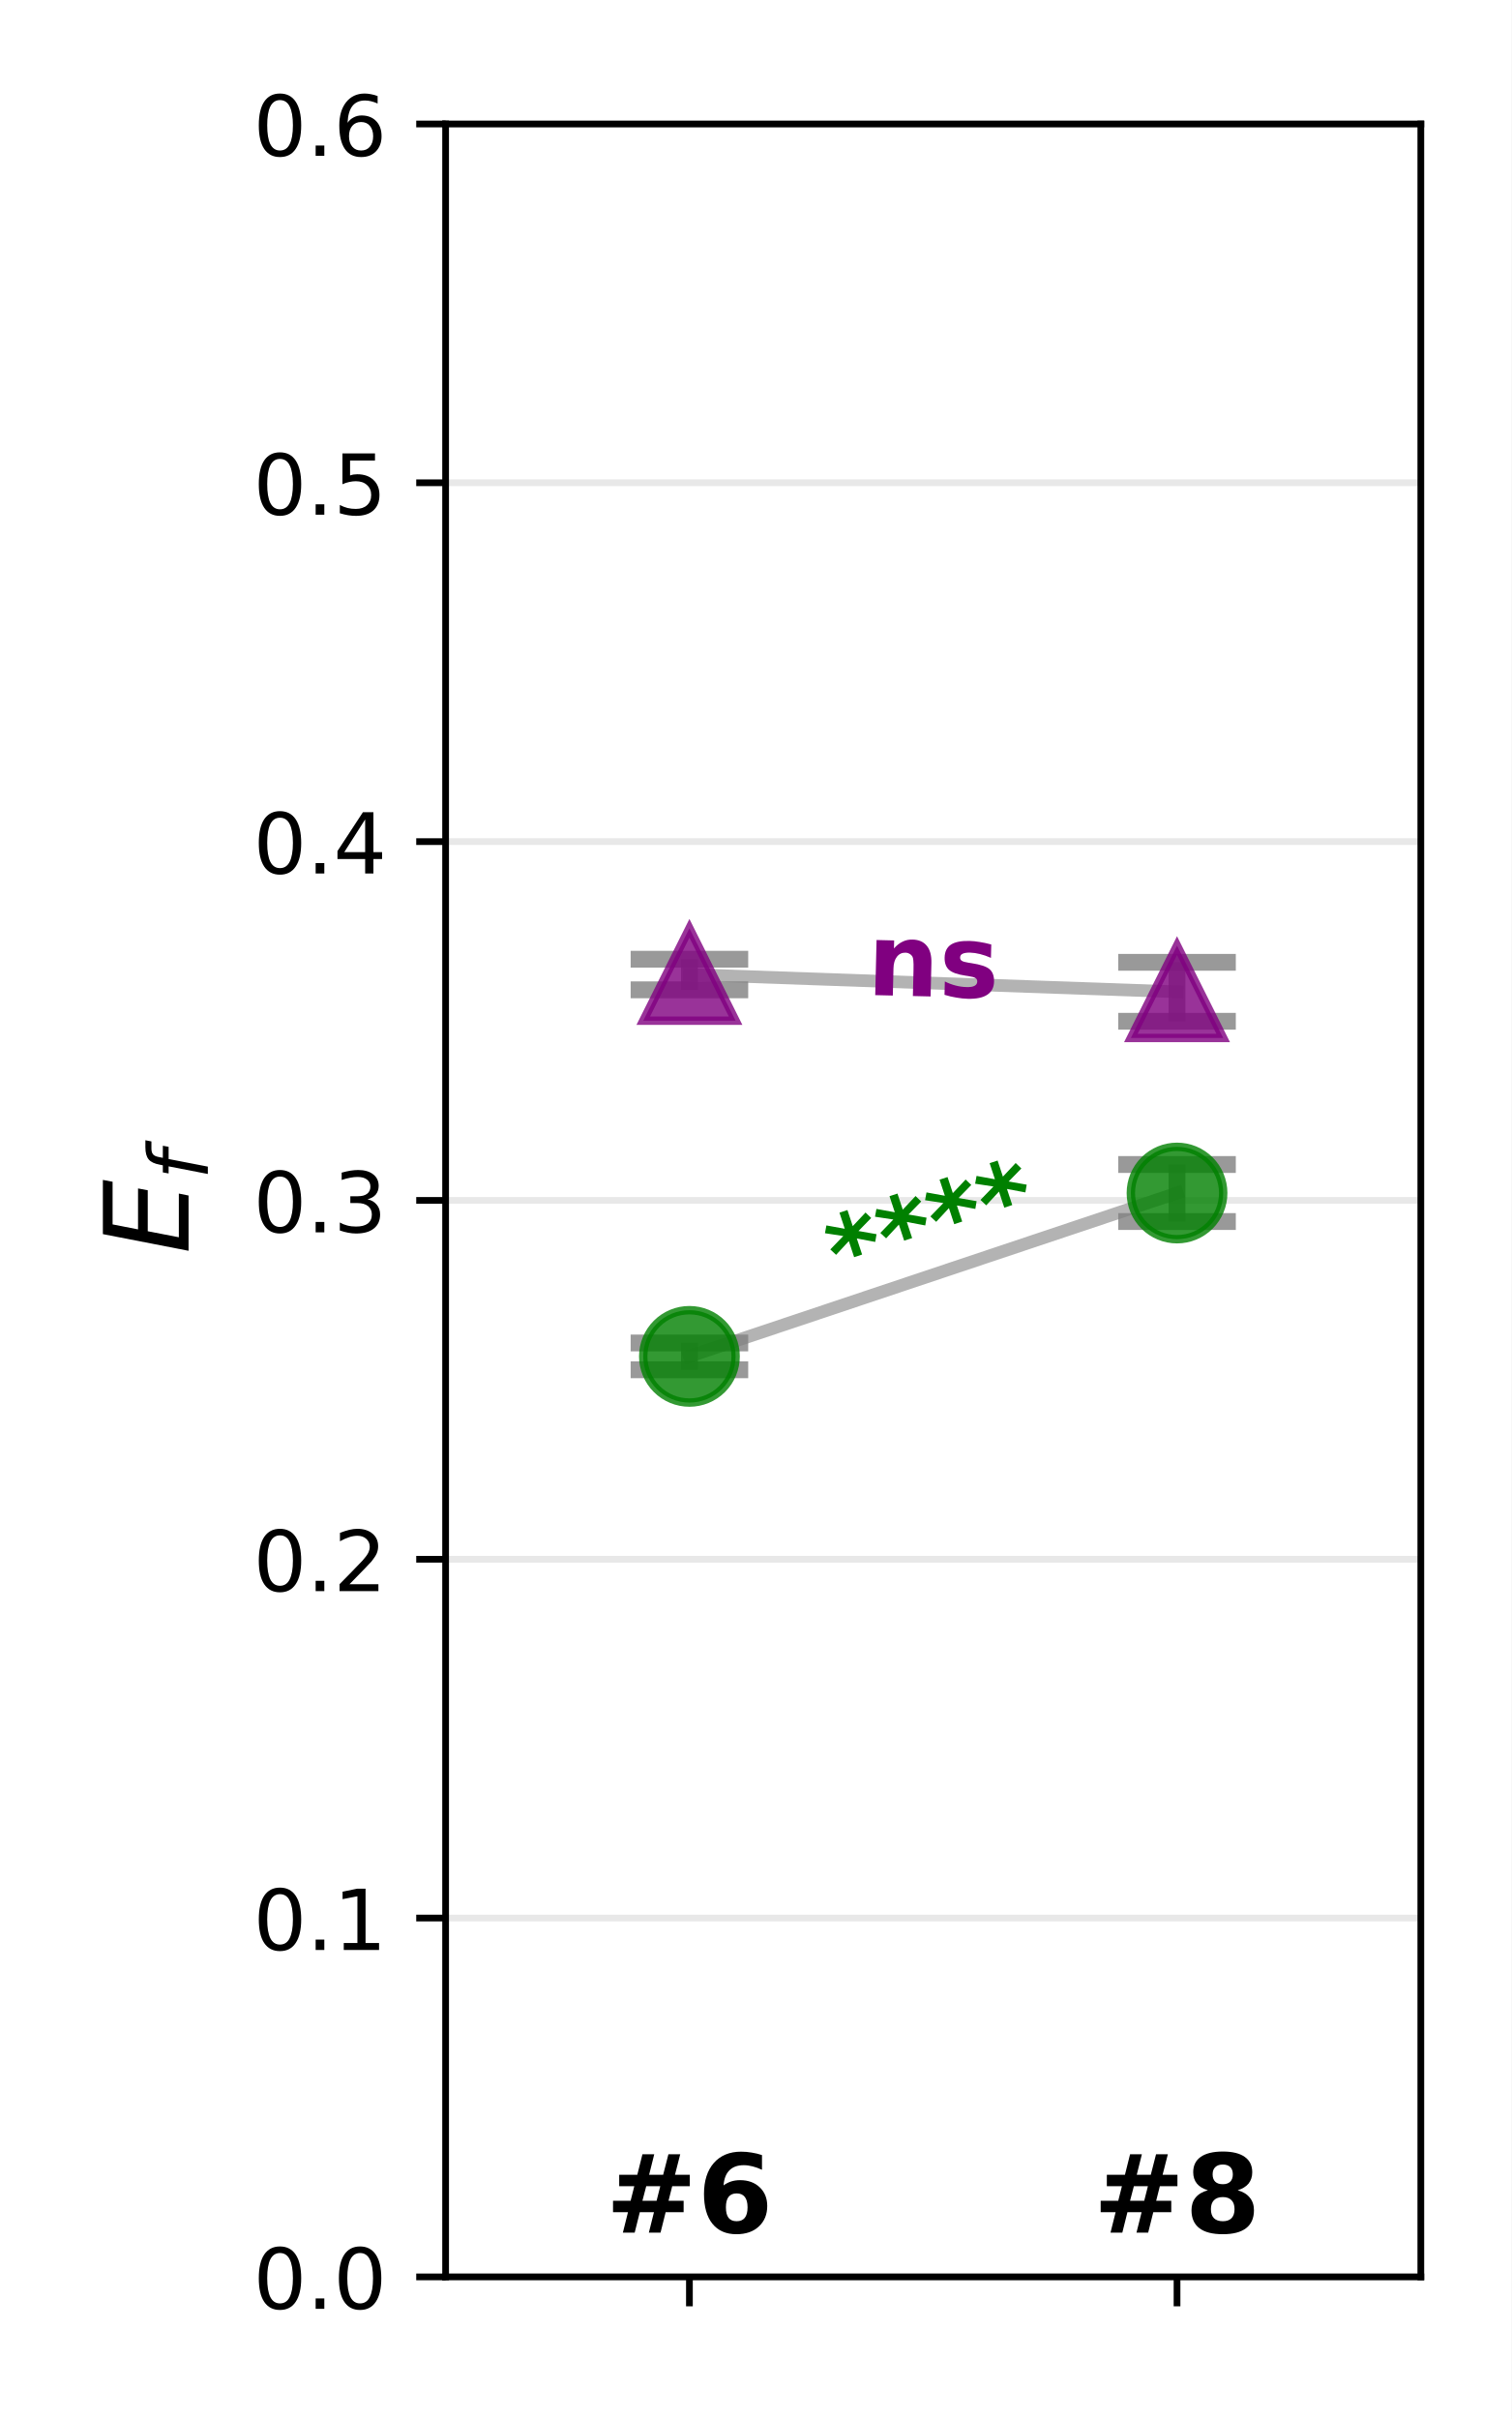
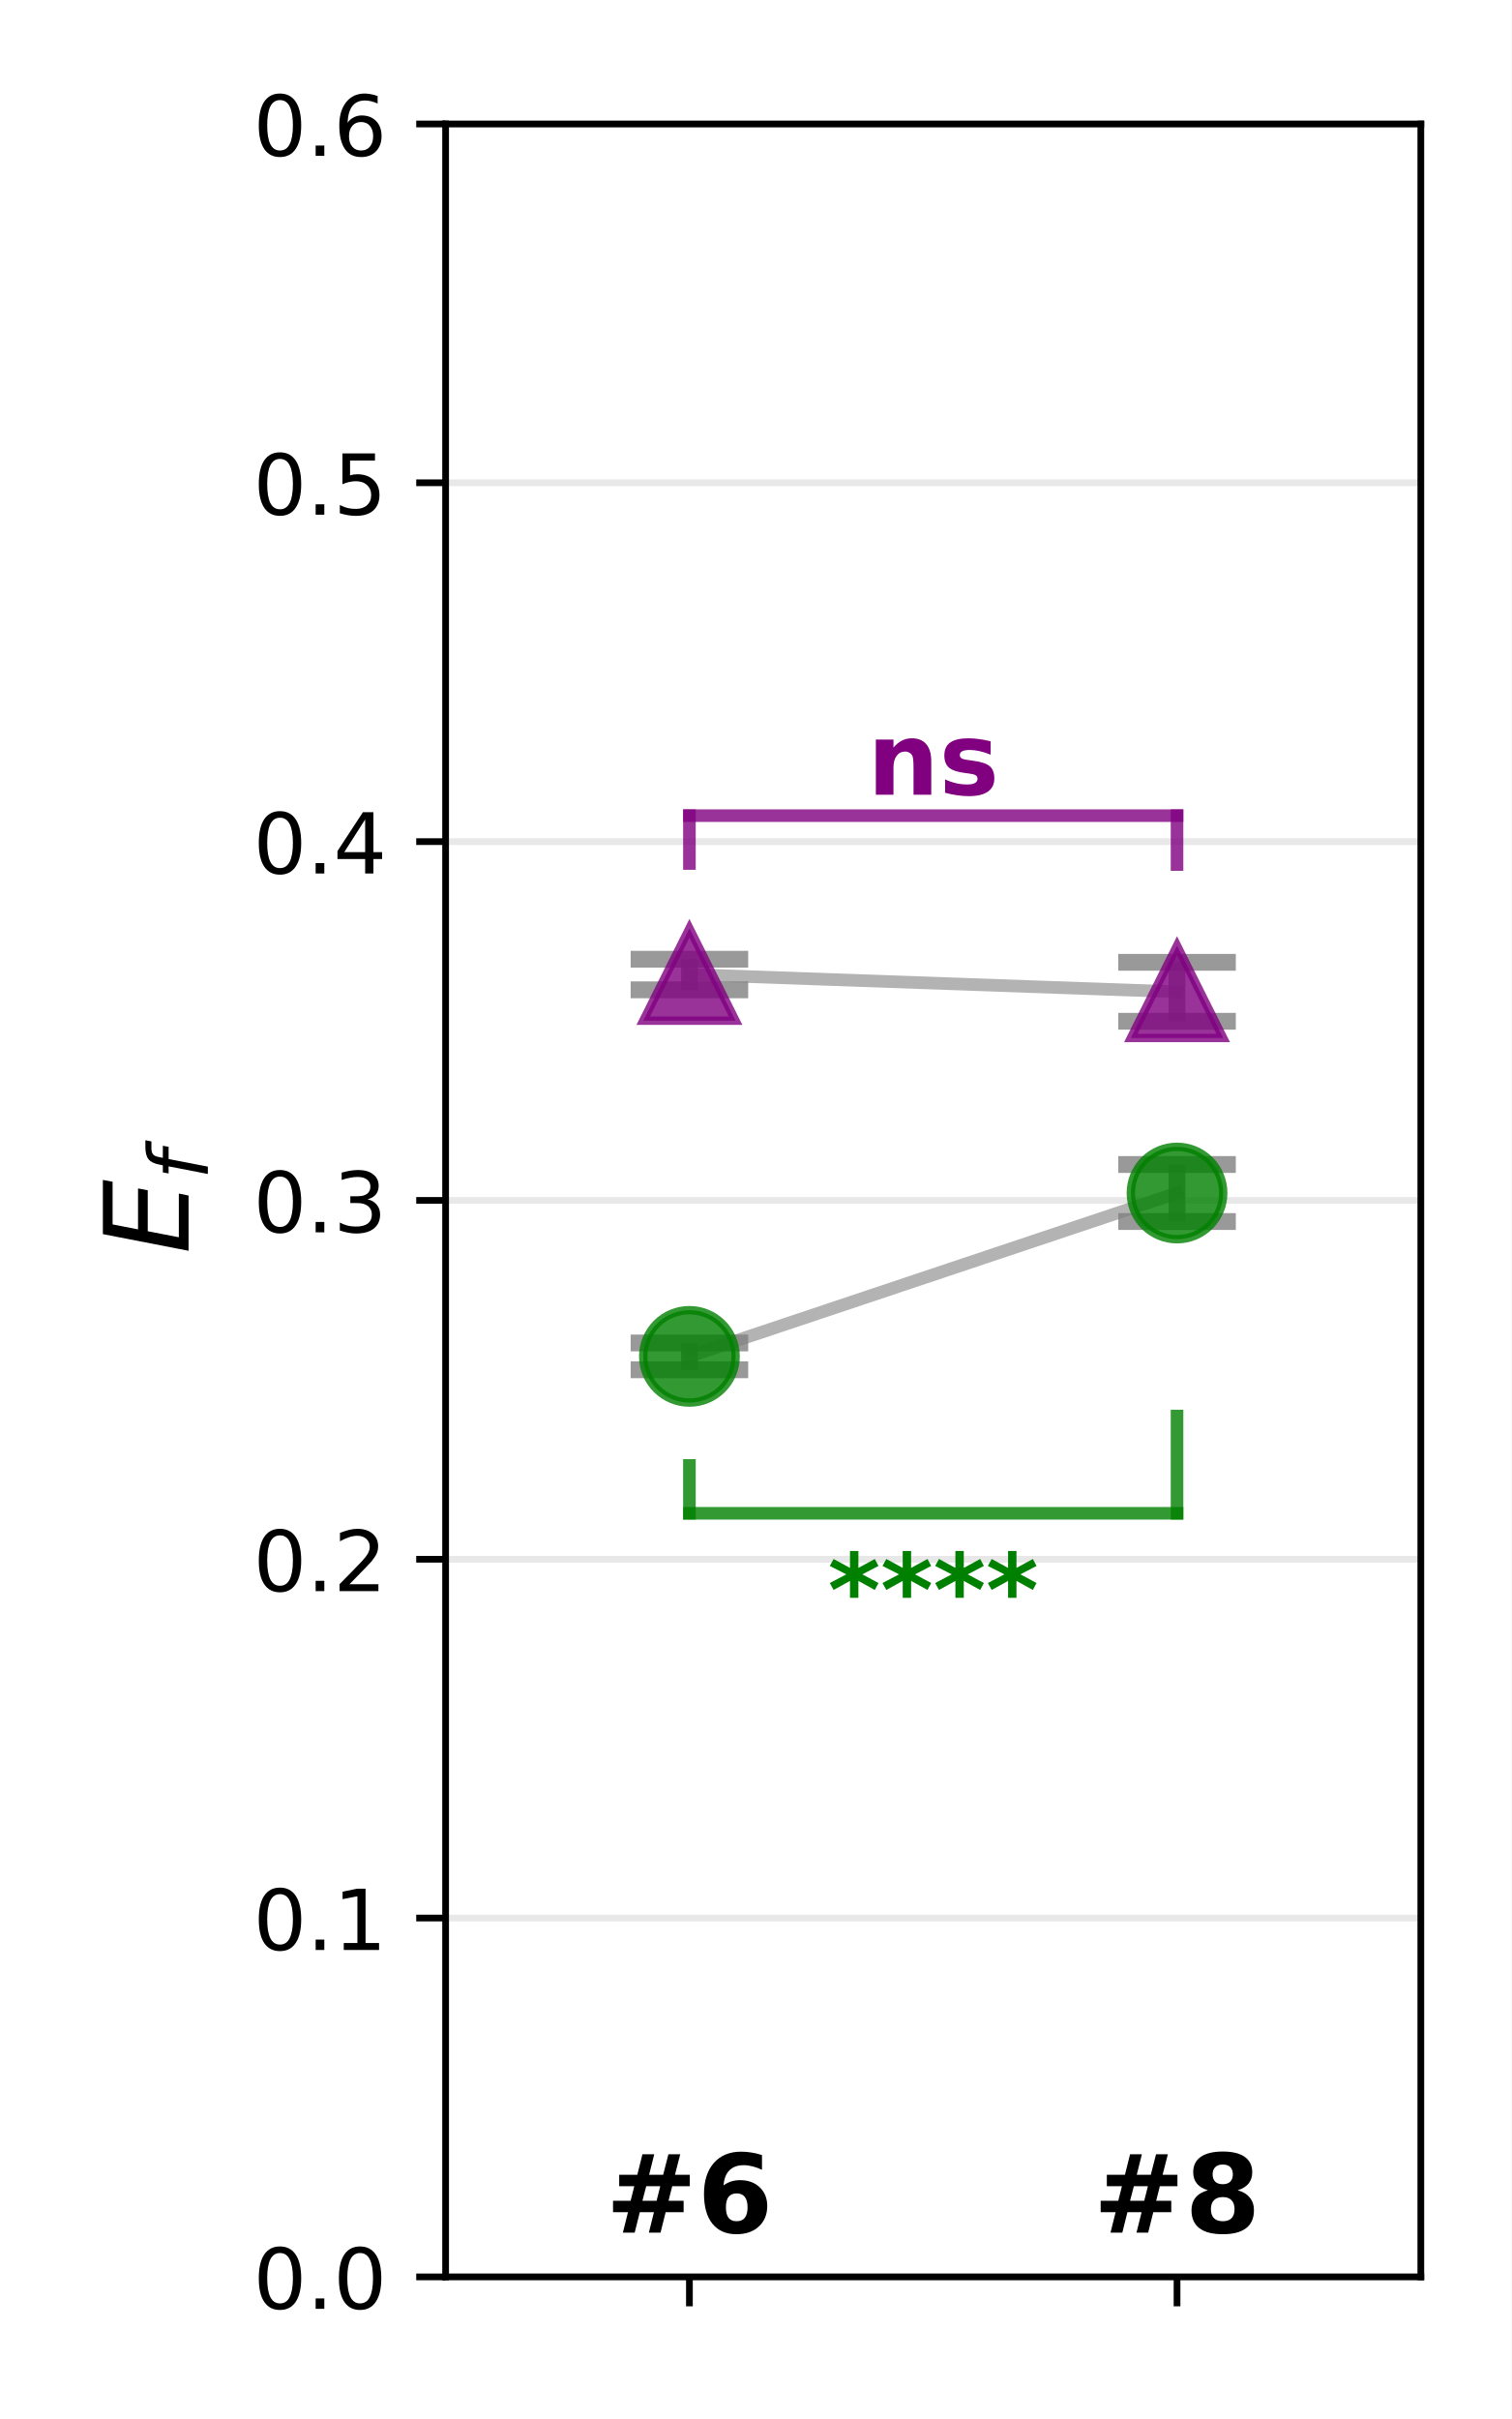
<svg xmlns="http://www.w3.org/2000/svg" xmlns:xlink="http://www.w3.org/1999/xlink" width="180pt" height="288pt" viewBox="0 0 180 288" version="1.1">
  <defs>
    <style type="text/css">*{stroke-linejoin: round; stroke-linecap: butt}</style>
  </defs>
  <g id="figure_1">
    <g id="patch_1">
      <path d="M 0 288  L 180 288  L 180 0  L 0 0  z " style="fill: #ffffff" />
    </g>
    <g id="axes_1">
      <g id="patch_2">
        <path d="M 53.066 271.08  L 169.2 271.08  L 169.2 14.76  L 53.066 14.76  z " style="fill: #ffffff" />
      </g>
      <g id="line2d_1">
-         <path d="M 82.1 116.023  L 140.167 118.081  " clip-path="url(#pd35ec35b04)" style="fill: none; stroke: #808080; stroke-opacity: 0.6; stroke-width: 1.5; stroke-linecap: square" />
+         <path d="M 82.1 116.023  L 140.167 118.081  " clip-path="url(#pc4a511e781)" style="fill: none; stroke: #808080; stroke-opacity: 0.6; stroke-width: 1.5; stroke-linecap: square" />
      </g>
      <g id="line2d_2">
-         <path d="M 82.1 161.486  L 140.167 142.039  " clip-path="url(#pd35ec35b04)" style="fill: none; stroke: #808080; stroke-opacity: 0.6; stroke-width: 1.5; stroke-linecap: square" />
+         <path d="M 82.1 161.486  L 140.167 142.039  " clip-path="url(#pc4a511e781)" style="fill: none; stroke: #808080; stroke-opacity: 0.6; stroke-width: 1.5; stroke-linecap: square" />
      </g>
      <g id="matplotlib.axis_1">
        <g id="xtick_1">
          <g id="line2d_3">
            <defs>
-               <path id="m441b6b32a2" d="M 0 0  L 0 3.5  " style="stroke: #000000; stroke-width: 0.8" />
+               <path id="m72a9880afe" d="M 0 0  L 0 3.5  " style="stroke: #000000; stroke-width: 0.8" />
            </defs>
            <g>
-               <use xlink:href="#m441b6b32a2" x="82.1" y="271.08" style="stroke: #000000; stroke-width: 0.8" />
+               <use xlink:href="#m72a9880afe" x="82.1" y="271.08" style="stroke: #000000; stroke-width: 0.8" />
            </g>
          </g>
        </g>
        <g id="xtick_2">
          <g id="line2d_4">
            <g>
-               <use xlink:href="#m441b6b32a2" x="140.167" y="271.08" style="stroke: #000000; stroke-width: 0.8" />
+               <use xlink:href="#m72a9880afe" x="140.167" y="271.08" style="stroke: #000000; stroke-width: 0.8" />
            </g>
          </g>
        </g>
      </g>
      <g id="matplotlib.axis_2">
        <g id="ytick_1">
          <g id="line2d_5">
-             <path d="M 53.066 271.08  L 169.2 271.08  " clip-path="url(#pd35ec35b04)" style="fill: none; stroke: #b0b0b0; stroke-opacity: 0.3; stroke-width: 0.8; stroke-linecap: square" />
+             <path d="M 53.066 271.08  L 169.2 271.08  " clip-path="url(#pc4a511e781)" style="fill: none; stroke: #b0b0b0; stroke-opacity: 0.3; stroke-width: 0.8; stroke-linecap: square" />
          </g>
          <g id="line2d_6">
            <defs>
-               <path id="m0f96f67414" d="M 0 0  L -3.5 0  " style="stroke: #000000; stroke-width: 0.8" />
+               <path id="m2f4946d504" d="M 0 0  L -3.5 0  " style="stroke: #000000; stroke-width: 0.8" />
            </defs>
            <g>
-               <use xlink:href="#m0f96f67414" x="53.066" y="271.08" style="stroke: #000000; stroke-width: 0.8" />
+               <use xlink:href="#m2f4946d504" x="53.066" y="271.08" style="stroke: #000000; stroke-width: 0.8" />
            </g>
          </g>
          <g id="text_1">
            <text style="font-size: 10px; font-family: 'DejaVu Sans', 'Bitstream Vera Sans', 'Computer Modern Sans Serif', 'Lucida Grande', 'Verdana', 'Geneva', 'Lucid', 'Arial', 'Helvetica', 'Avant Garde', sans-serif; text-anchor: end" x="46.066" y="274.879" transform="rotate(-0 46.066 274.8792)">0.0</text>
          </g>
        </g>
        <g id="ytick_2">
          <g id="line2d_7">
-             <path d="M 53.066 228.36  L 169.2 228.36  " clip-path="url(#pd35ec35b04)" style="fill: none; stroke: #b0b0b0; stroke-opacity: 0.3; stroke-width: 0.8; stroke-linecap: square" />
+             <path d="M 53.066 228.36  L 169.2 228.36  " clip-path="url(#pc4a511e781)" style="fill: none; stroke: #b0b0b0; stroke-opacity: 0.3; stroke-width: 0.8; stroke-linecap: square" />
          </g>
          <g id="line2d_8">
            <g>
-               <use xlink:href="#m0f96f67414" x="53.066" y="228.36" style="stroke: #000000; stroke-width: 0.8" />
+               <use xlink:href="#m2f4946d504" x="53.066" y="228.36" style="stroke: #000000; stroke-width: 0.8" />
            </g>
          </g>
          <g id="text_2">
            <text style="font-size: 10px; font-family: 'DejaVu Sans', 'Bitstream Vera Sans', 'Computer Modern Sans Serif', 'Lucida Grande', 'Verdana', 'Geneva', 'Lucid', 'Arial', 'Helvetica', 'Avant Garde', sans-serif; text-anchor: end" x="46.066" y="232.159" transform="rotate(-0 46.066 232.1592)">0.1</text>
          </g>
        </g>
        <g id="ytick_3">
          <g id="line2d_9">
-             <path d="M 53.066 185.64  L 169.2 185.64  " clip-path="url(#pd35ec35b04)" style="fill: none; stroke: #b0b0b0; stroke-opacity: 0.3; stroke-width: 0.8; stroke-linecap: square" />
+             <path d="M 53.066 185.64  L 169.2 185.64  " clip-path="url(#pc4a511e781)" style="fill: none; stroke: #b0b0b0; stroke-opacity: 0.3; stroke-width: 0.8; stroke-linecap: square" />
          </g>
          <g id="line2d_10">
            <g>
-               <use xlink:href="#m0f96f67414" x="53.066" y="185.64" style="stroke: #000000; stroke-width: 0.8" />
+               <use xlink:href="#m2f4946d504" x="53.066" y="185.64" style="stroke: #000000; stroke-width: 0.8" />
            </g>
          </g>
          <g id="text_3">
            <text style="font-size: 10px; font-family: 'DejaVu Sans', 'Bitstream Vera Sans', 'Computer Modern Sans Serif', 'Lucida Grande', 'Verdana', 'Geneva', 'Lucid', 'Arial', 'Helvetica', 'Avant Garde', sans-serif; text-anchor: end" x="46.066" y="189.439" transform="rotate(-0 46.066 189.4392)">0.2</text>
          </g>
        </g>
        <g id="ytick_4">
          <g id="line2d_11">
-             <path d="M 53.066 142.92  L 169.2 142.92  " clip-path="url(#pd35ec35b04)" style="fill: none; stroke: #b0b0b0; stroke-opacity: 0.3; stroke-width: 0.8; stroke-linecap: square" />
+             <path d="M 53.066 142.92  L 169.2 142.92  " clip-path="url(#pc4a511e781)" style="fill: none; stroke: #b0b0b0; stroke-opacity: 0.3; stroke-width: 0.8; stroke-linecap: square" />
          </g>
          <g id="line2d_12">
            <g>
-               <use xlink:href="#m0f96f67414" x="53.066" y="142.92" style="stroke: #000000; stroke-width: 0.8" />
+               <use xlink:href="#m2f4946d504" x="53.066" y="142.92" style="stroke: #000000; stroke-width: 0.8" />
            </g>
          </g>
          <g id="text_4">
            <text style="font-size: 10px; font-family: 'DejaVu Sans', 'Bitstream Vera Sans', 'Computer Modern Sans Serif', 'Lucida Grande', 'Verdana', 'Geneva', 'Lucid', 'Arial', 'Helvetica', 'Avant Garde', sans-serif; text-anchor: end" x="46.066" y="146.719" transform="rotate(-0 46.066 146.7192)">0.3</text>
          </g>
        </g>
        <g id="ytick_5">
          <g id="line2d_13">
-             <path d="M 53.066 100.2  L 169.2 100.2  " clip-path="url(#pd35ec35b04)" style="fill: none; stroke: #b0b0b0; stroke-opacity: 0.3; stroke-width: 0.8; stroke-linecap: square" />
+             <path d="M 53.066 100.2  L 169.2 100.2  " clip-path="url(#pc4a511e781)" style="fill: none; stroke: #b0b0b0; stroke-opacity: 0.3; stroke-width: 0.8; stroke-linecap: square" />
          </g>
          <g id="line2d_14">
            <g>
-               <use xlink:href="#m0f96f67414" x="53.066" y="100.2" style="stroke: #000000; stroke-width: 0.8" />
+               <use xlink:href="#m2f4946d504" x="53.066" y="100.2" style="stroke: #000000; stroke-width: 0.8" />
            </g>
          </g>
          <g id="text_5">
            <text style="font-size: 10px; font-family: 'DejaVu Sans', 'Bitstream Vera Sans', 'Computer Modern Sans Serif', 'Lucida Grande', 'Verdana', 'Geneva', 'Lucid', 'Arial', 'Helvetica', 'Avant Garde', sans-serif; text-anchor: end" x="46.066" y="103.999" transform="rotate(-0 46.066 103.9992)">0.4</text>
          </g>
        </g>
        <g id="ytick_6">
          <g id="line2d_15">
-             <path d="M 53.066 57.48  L 169.2 57.48  " clip-path="url(#pd35ec35b04)" style="fill: none; stroke: #b0b0b0; stroke-opacity: 0.3; stroke-width: 0.8; stroke-linecap: square" />
+             <path d="M 53.066 57.48  L 169.2 57.48  " clip-path="url(#pc4a511e781)" style="fill: none; stroke: #b0b0b0; stroke-opacity: 0.3; stroke-width: 0.8; stroke-linecap: square" />
          </g>
          <g id="line2d_16">
            <g>
-               <use xlink:href="#m0f96f67414" x="53.066" y="57.48" style="stroke: #000000; stroke-width: 0.8" />
+               <use xlink:href="#m2f4946d504" x="53.066" y="57.48" style="stroke: #000000; stroke-width: 0.8" />
            </g>
          </g>
          <g id="text_6">
            <text style="font-size: 10px; font-family: 'DejaVu Sans', 'Bitstream Vera Sans', 'Computer Modern Sans Serif', 'Lucida Grande', 'Verdana', 'Geneva', 'Lucid', 'Arial', 'Helvetica', 'Avant Garde', sans-serif; text-anchor: end" x="46.066" y="61.279" transform="rotate(-0 46.066 61.27922)">0.5</text>
          </g>
        </g>
        <g id="ytick_7">
          <g id="line2d_17">
-             <path d="M 53.066 14.76  L 169.2 14.76  " clip-path="url(#pd35ec35b04)" style="fill: none; stroke: #b0b0b0; stroke-opacity: 0.3; stroke-width: 0.8; stroke-linecap: square" />
+             <path d="M 53.066 14.76  L 169.2 14.76  " clip-path="url(#pc4a511e781)" style="fill: none; stroke: #b0b0b0; stroke-opacity: 0.3; stroke-width: 0.8; stroke-linecap: square" />
          </g>
          <g id="line2d_18">
            <g>
-               <use xlink:href="#m0f96f67414" x="53.066" y="14.76" style="stroke: #000000; stroke-width: 0.8" />
+               <use xlink:href="#m2f4946d504" x="53.066" y="14.76" style="stroke: #000000; stroke-width: 0.8" />
            </g>
          </g>
          <g id="text_7">
            <text style="font-size: 10px; font-family: 'DejaVu Sans', 'Bitstream Vera Sans', 'Computer Modern Sans Serif', 'Lucida Grande', 'Verdana', 'Geneva', 'Lucid', 'Arial', 'Helvetica', 'Avant Garde', sans-serif; text-anchor: end" x="46.066" y="18.559" transform="rotate(-0 46.066 18.55922)">0.6</text>
          </g>
        </g>
        <g id="text_8">
          <g transform="translate(23.25131 149.29) rotate(-90)">
            <text>
              <tspan x="0" y="-0.797" style="font-style: oblique; font-size: 14px; font-family: 'DejaVu Sans'">E</tspan>
              <tspan x="8.846" y="1.5" style="font-style: oblique; font-size: 9.8px; font-family: 'DejaVu Sans'">f</tspan>
            </text>
          </g>
        </g>
      </g>
      <g id="LineCollection_1">
-         <path d="M 82.1 117.847  L 82.1 114.2  " clip-path="url(#pd35ec35b04)" style="fill: none; stroke: #808080; stroke-opacity: 0.8; stroke-width: 2" />
+         <path d="M 82.1 117.847  L 82.1 114.2  " clip-path="url(#pc4a511e781)" style="fill: none; stroke: #808080; stroke-opacity: 0.8; stroke-width: 2" />
      </g>
      <g id="line2d_19">
        <defs>
-           <path id="mcef530e956" d="M 7 0  L -7 -0  " style="stroke: #808080; stroke-opacity: 0.8; stroke-width: 2" />
+           <path id="m4fad78a914" d="M 7 0  L -7 -0  " style="stroke: #808080; stroke-opacity: 0.8; stroke-width: 2" />
        </defs>
-         <g clip-path="url(#pd35ec35b04)">
-           <use xlink:href="#mcef530e956" x="82.1" y="117.847" style="fill: #808080; fill-opacity: 0.8; stroke: #808080; stroke-opacity: 0.8; stroke-width: 2" />
+         <g clip-path="url(#pc4a511e781)">
+           <use xlink:href="#m4fad78a914" x="82.1" y="117.847" style="fill: #808080; fill-opacity: 0.8; stroke: #808080; stroke-opacity: 0.8; stroke-width: 2" />
        </g>
      </g>
      <g id="line2d_20">
-         <g clip-path="url(#pd35ec35b04)">
-           <use xlink:href="#mcef530e956" x="82.1" y="114.2" style="fill: #808080; fill-opacity: 0.8; stroke: #808080; stroke-opacity: 0.8; stroke-width: 2" />
+         <g clip-path="url(#pc4a511e781)">
+           <use xlink:href="#m4fad78a914" x="82.1" y="114.2" style="fill: #808080; fill-opacity: 0.8; stroke: #808080; stroke-opacity: 0.8; stroke-width: 2" />
        </g>
      </g>
      <g id="LineCollection_2">
-         <path d="M 82.1 163.081  L 82.1 159.89  " clip-path="url(#pd35ec35b04)" style="fill: none; stroke: #808080; stroke-opacity: 0.8; stroke-width: 2" />
+         <path d="M 82.1 163.081  L 82.1 159.89  " clip-path="url(#pc4a511e781)" style="fill: none; stroke: #808080; stroke-opacity: 0.8; stroke-width: 2" />
      </g>
      <g id="line2d_21">
-         <g clip-path="url(#pd35ec35b04)">
-           <use xlink:href="#mcef530e956" x="82.1" y="163.081" style="fill: #808080; fill-opacity: 0.8; stroke: #808080; stroke-opacity: 0.8; stroke-width: 2" />
+         <g clip-path="url(#pc4a511e781)">
+           <use xlink:href="#m4fad78a914" x="82.1" y="163.081" style="fill: #808080; fill-opacity: 0.8; stroke: #808080; stroke-opacity: 0.8; stroke-width: 2" />
        </g>
      </g>
      <g id="line2d_22">
-         <g clip-path="url(#pd35ec35b04)">
-           <use xlink:href="#mcef530e956" x="82.1" y="159.89" style="fill: #808080; fill-opacity: 0.8; stroke: #808080; stroke-opacity: 0.8; stroke-width: 2" />
+         <g clip-path="url(#pc4a511e781)">
+           <use xlink:href="#m4fad78a914" x="82.1" y="159.89" style="fill: #808080; fill-opacity: 0.8; stroke: #808080; stroke-opacity: 0.8; stroke-width: 2" />
        </g>
      </g>
      <g id="LineCollection_3">
-         <path d="M 140.167 121.59  L 140.167 114.572  " clip-path="url(#pd35ec35b04)" style="fill: none; stroke: #808080; stroke-opacity: 0.8; stroke-width: 2" />
+         <path d="M 140.167 121.59  L 140.167 114.572  " clip-path="url(#pc4a511e781)" style="fill: none; stroke: #808080; stroke-opacity: 0.8; stroke-width: 2" />
      </g>
      <g id="line2d_23">
-         <g clip-path="url(#pd35ec35b04)">
-           <use xlink:href="#mcef530e956" x="140.167" y="121.59" style="fill: #808080; fill-opacity: 0.8; stroke: #808080; stroke-opacity: 0.8; stroke-width: 2" />
+         <g clip-path="url(#pc4a511e781)">
+           <use xlink:href="#m4fad78a914" x="140.167" y="121.59" style="fill: #808080; fill-opacity: 0.8; stroke: #808080; stroke-opacity: 0.8; stroke-width: 2" />
        </g>
      </g>
      <g id="line2d_24">
-         <g clip-path="url(#pd35ec35b04)">
-           <use xlink:href="#mcef530e956" x="140.167" y="114.572" style="fill: #808080; fill-opacity: 0.8; stroke: #808080; stroke-opacity: 0.8; stroke-width: 2" />
+         <g clip-path="url(#pc4a511e781)">
+           <use xlink:href="#m4fad78a914" x="140.167" y="114.572" style="fill: #808080; fill-opacity: 0.8; stroke: #808080; stroke-opacity: 0.8; stroke-width: 2" />
        </g>
      </g>
      <g id="LineCollection_4">
-         <path d="M 140.167 145.433  L 140.167 138.644  " clip-path="url(#pd35ec35b04)" style="fill: none; stroke: #808080; stroke-opacity: 0.8; stroke-width: 2" />
+         <path d="M 140.167 145.433  L 140.167 138.644  " clip-path="url(#pc4a511e781)" style="fill: none; stroke: #808080; stroke-opacity: 0.8; stroke-width: 2" />
      </g>
      <g id="line2d_25">
-         <g clip-path="url(#pd35ec35b04)">
-           <use xlink:href="#mcef530e956" x="140.167" y="145.433" style="fill: #808080; fill-opacity: 0.8; stroke: #808080; stroke-opacity: 0.8; stroke-width: 2" />
+         <g clip-path="url(#pc4a511e781)">
+           <use xlink:href="#m4fad78a914" x="140.167" y="145.433" style="fill: #808080; fill-opacity: 0.8; stroke: #808080; stroke-opacity: 0.8; stroke-width: 2" />
        </g>
      </g>
      <g id="line2d_26">
-         <g clip-path="url(#pd35ec35b04)">
-           <use xlink:href="#mcef530e956" x="140.167" y="138.644" style="fill: #808080; fill-opacity: 0.8; stroke: #808080; stroke-opacity: 0.8; stroke-width: 2" />
+         <g clip-path="url(#pc4a511e781)">
+           <use xlink:href="#m4fad78a914" x="140.167" y="138.644" style="fill: #808080; fill-opacity: 0.8; stroke: #808080; stroke-opacity: 0.8; stroke-width: 2" />
        </g>
      </g>
      <g id="line2d_27">
+         <path d="M 82.1 97.112  L 82.1 102.808  " clip-path="url(#pc4a511e781)" style="fill: none; stroke: #800080; stroke-opacity: 0.8; stroke-width: 1.5; stroke-linecap: square" />
+       </g>
+       <g id="line2d_28">
+         <path d="M 82.1 97.112  L 140.167 97.112  " clip-path="url(#pc4a511e781)" style="fill: none; stroke: #800080; stroke-opacity: 0.8; stroke-width: 1.5; stroke-linecap: square" />
+       </g>
+       <g id="line2d_29">
+         <path d="M 140.167 97.112  L 140.167 102.932  " clip-path="url(#pc4a511e781)" style="fill: none; stroke: #800080; stroke-opacity: 0.8; stroke-width: 1.5; stroke-linecap: square" />
+       </g>
+       <g id="line2d_30">
+         <path d="M 82.1 180.169  L 82.1 174.473  " clip-path="url(#pc4a511e781)" style="fill: none; stroke: #008000; stroke-opacity: 0.8; stroke-width: 1.5; stroke-linecap: square" />
+       </g>
+       <g id="line2d_31">
+         <path d="M 82.1 180.169  L 140.167 180.169  " clip-path="url(#pc4a511e781)" style="fill: none; stroke: #008000; stroke-opacity: 0.8; stroke-width: 1.5; stroke-linecap: square" />
+       </g>
+       <g id="line2d_32">
+         <path d="M 140.167 180.169  L 140.167 168.591  " clip-path="url(#pc4a511e781)" style="fill: none; stroke: #008000; stroke-opacity: 0.8; stroke-width: 1.5; stroke-linecap: square" />
+       </g>
+       <g id="line2d_33">
        <defs>
-           <path id="m6c3c23881a" d="M 0 -5.5  L -5.5 5.5  L 5.5 5.5  z " style="stroke: #800080; stroke-opacity: 0.8; stroke-linejoin: miter" />
+           <path id="mc9f268cf9d" d="M 0 -5.5  L -5.5 5.5  L 5.5 5.5  z " style="stroke: #800080; stroke-opacity: 0.8; stroke-linejoin: miter" />
        </defs>
-         <g clip-path="url(#pd35ec35b04)">
-           <use xlink:href="#m6c3c23881a" x="82.1" y="116.023" style="fill: #800080; fill-opacity: 0.8; stroke: #800080; stroke-opacity: 0.8; stroke-linejoin: miter" />
-         </g>
-       </g>
-       <g id="line2d_28">
+         <g clip-path="url(#pc4a511e781)">
+           <use xlink:href="#mc9f268cf9d" x="82.1" y="116.023" style="fill: #800080; fill-opacity: 0.8; stroke: #800080; stroke-opacity: 0.8; stroke-linejoin: miter" />
+         </g>
+       </g>
+       <g id="line2d_34">
        <defs>
-           <path id="m9920902492" d="M 0 5.5  C 1.459 5.5 2.858 4.92 3.889 3.889  C 4.92 2.858 5.5 1.459 5.5 0  C 5.5 -1.459 4.92 -2.858 3.889 -3.889  C 2.858 -4.92 1.459 -5.5 0 -5.5  C -1.459 -5.5 -2.858 -4.92 -3.889 -3.889  C -4.92 -2.858 -5.5 -1.459 -5.5 0  C -5.5 1.459 -4.92 2.858 -3.889 3.889  C -2.858 4.92 -1.459 5.5 0 5.5  z " style="stroke: #008000; stroke-opacity: 0.8" />
+           <path id="mf2555bb9b1" d="M 0 5.5  C 1.459 5.5 2.858 4.92 3.889 3.889  C 4.92 2.858 5.5 1.459 5.5 0  C 5.5 -1.459 4.92 -2.858 3.889 -3.889  C 2.858 -4.92 1.459 -5.5 0 -5.5  C -1.459 -5.5 -2.858 -4.92 -3.889 -3.889  C -4.92 -2.858 -5.5 -1.459 -5.5 0  C -5.5 1.459 -4.92 2.858 -3.889 3.889  C -2.858 4.92 -1.459 5.5 0 5.5  z " style="stroke: #008000; stroke-opacity: 0.8" />
        </defs>
-         <g clip-path="url(#pd35ec35b04)">
-           <use xlink:href="#m9920902492" x="82.1" y="161.486" style="fill: #008000; fill-opacity: 0.8; stroke: #008000; stroke-opacity: 0.8" />
-         </g>
-       </g>
-       <g id="line2d_29">
-         <g clip-path="url(#pd35ec35b04)">
-           <use xlink:href="#m6c3c23881a" x="140.167" y="118.081" style="fill: #800080; fill-opacity: 0.8; stroke: #800080; stroke-opacity: 0.8; stroke-linejoin: miter" />
-         </g>
-       </g>
-       <g id="line2d_30">
-         <g clip-path="url(#pd35ec35b04)">
-           <use xlink:href="#m9920902492" x="140.167" y="142.039" style="fill: #008000; fill-opacity: 0.8; stroke: #008000; stroke-opacity: 0.8" />
+         <g clip-path="url(#pc4a511e781)">
+           <use xlink:href="#mf2555bb9b1" x="82.1" y="161.486" style="fill: #008000; fill-opacity: 0.8; stroke: #008000; stroke-opacity: 0.8" />
+         </g>
+       </g>
+       <g id="line2d_35">
+         <g clip-path="url(#pc4a511e781)">
+           <use xlink:href="#mc9f268cf9d" x="140.167" y="118.081" style="fill: #800080; fill-opacity: 0.8; stroke: #800080; stroke-opacity: 0.8; stroke-linejoin: miter" />
+         </g>
+       </g>
+       <g id="line2d_36">
+         <g clip-path="url(#pc4a511e781)">
+           <use xlink:href="#mf2555bb9b1" x="140.167" y="142.039" style="fill: #008000; fill-opacity: 0.8; stroke: #008000; stroke-opacity: 0.8" />
        </g>
      </g>
      <g id="patch_3">
        <path d="M 53.066 271.08  L 53.066 14.76  " style="fill: none; stroke: #000000; stroke-width: 0.8; stroke-linejoin: miter; stroke-linecap: square" />
      </g>
      <g id="patch_4">
        <path d="M 169.2 271.08  L 169.2 14.76  " style="fill: none; stroke: #000000; stroke-width: 0.8; stroke-linejoin: miter; stroke-linecap: square" />
      </g>
      <g id="patch_5">
        <path d="M 53.066 271.08  L 169.2 271.08  " style="fill: none; stroke: #000000; stroke-width: 0.8; stroke-linejoin: miter; stroke-linecap: square" />
      </g>
      <g id="patch_6">
        <path d="M 53.066 14.76  L 169.2 14.76  " style="fill: none; stroke: #000000; stroke-width: 0.8; stroke-linejoin: miter; stroke-linecap: square" />
      </g>
      <g id="text_9">
-         <text style="font-weight: 700; font-size: 12px; font-family: 'DejaVu Sans', 'Bitstream Vera Sans', 'Computer Modern Sans Serif', 'Lucida Grande', 'Verdana', 'Geneva', 'Lucid', 'Arial', 'Helvetica', 'Avant Garde', sans-serif; fill: #800080" transform="translate(103.2133 118.4518) rotate(-358.62)">ns</text>
+         <text style="font-weight: 700; font-size: 12px; font-family: 'DejaVu Sans', 'Bitstream Vera Sans', 'Computer Modern Sans Serif', 'Lucida Grande', 'Verdana', 'Geneva', 'Lucid', 'Arial', 'Helvetica', 'Avant Garde', sans-serif; text-anchor: middle; fill: #800080" x="111.133" y="94.617" transform="rotate(-0 111.133 94.61657)">ns</text>
      </g>
      <g id="text_10">
-         <text style="font-weight: 700; font-size: 12px; font-family: 'DejaVu Sans', 'Bitstream Vera Sans', 'Computer Modern Sans Serif', 'Lucida Grande', 'Verdana', 'Geneva', 'Lucid', 'Arial', 'Helvetica', 'Avant Garde', sans-serif; fill: #008000" transform="translate(100.2494 153.6641) rotate(-18.24496)">****</text>
+         <text style="font-weight: 700; font-size: 12px; font-family: 'DejaVu Sans', 'Bitstream Vera Sans', 'Computer Modern Sans Serif', 'Lucida Grande', 'Verdana', 'Geneva', 'Lucid', 'Arial', 'Helvetica', 'Avant Garde', sans-serif; text-anchor: middle; fill: #008000" x="111.133" y="193.56" transform="rotate(-0 111.133 193.5596)">****</text>
      </g>
      <g id="text_11">
        <text style="font-weight: 700; font-size: 13px; font-family: 'DejaVu Sans', 'Bitstream Vera Sans', 'Computer Modern Sans Serif', 'Lucida Grande', 'Verdana', 'Geneva', 'Lucid', 'Arial', 'Helvetica', 'Avant Garde', sans-serif; text-anchor: middle" x="82.1" y="265.813" transform="rotate(-0 82.0995 265.8132)">#6</text>
      </g>
      <g id="text_12">
        <text style="font-weight: 700; font-size: 13px; font-family: 'DejaVu Sans', 'Bitstream Vera Sans', 'Computer Modern Sans Serif', 'Lucida Grande', 'Verdana', 'Geneva', 'Lucid', 'Arial', 'Helvetica', 'Avant Garde', sans-serif; text-anchor: middle" x="140.167" y="265.813" transform="rotate(-0 140.1665 265.8132)">#8</text>
      </g>
    </g>
  </g>
  <defs>
-     <clipPath id="pd35ec35b04">
+     <clipPath id="pc4a511e781">
      <rect x="53.066" y="14.76" width="116.134" height="256.32" />
    </clipPath>
  </defs>
</svg>
